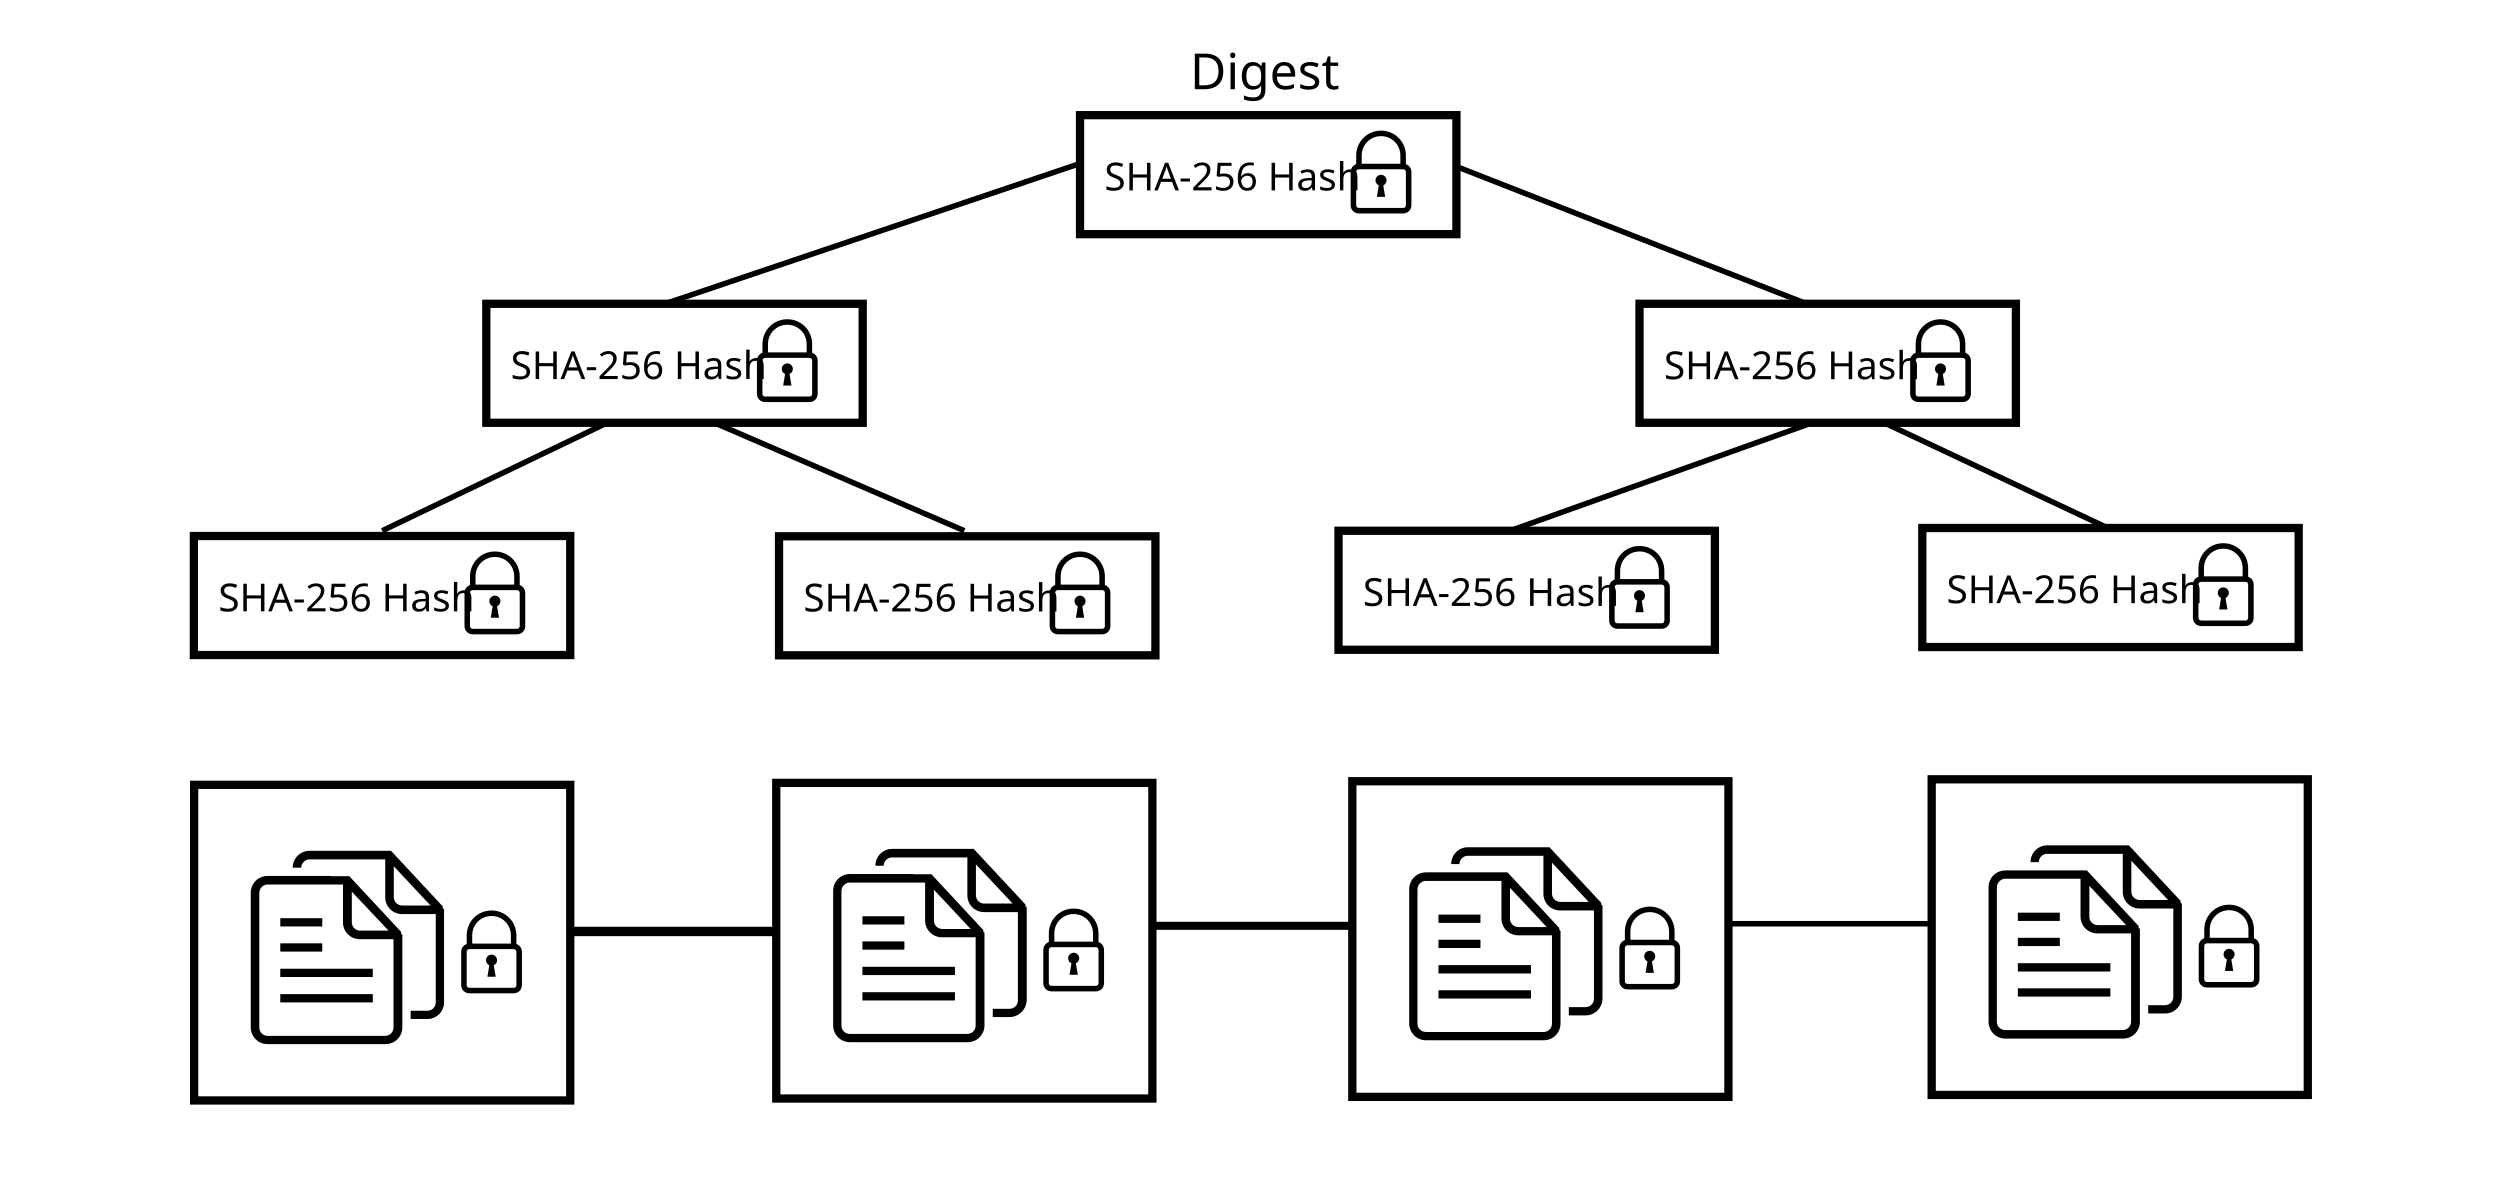
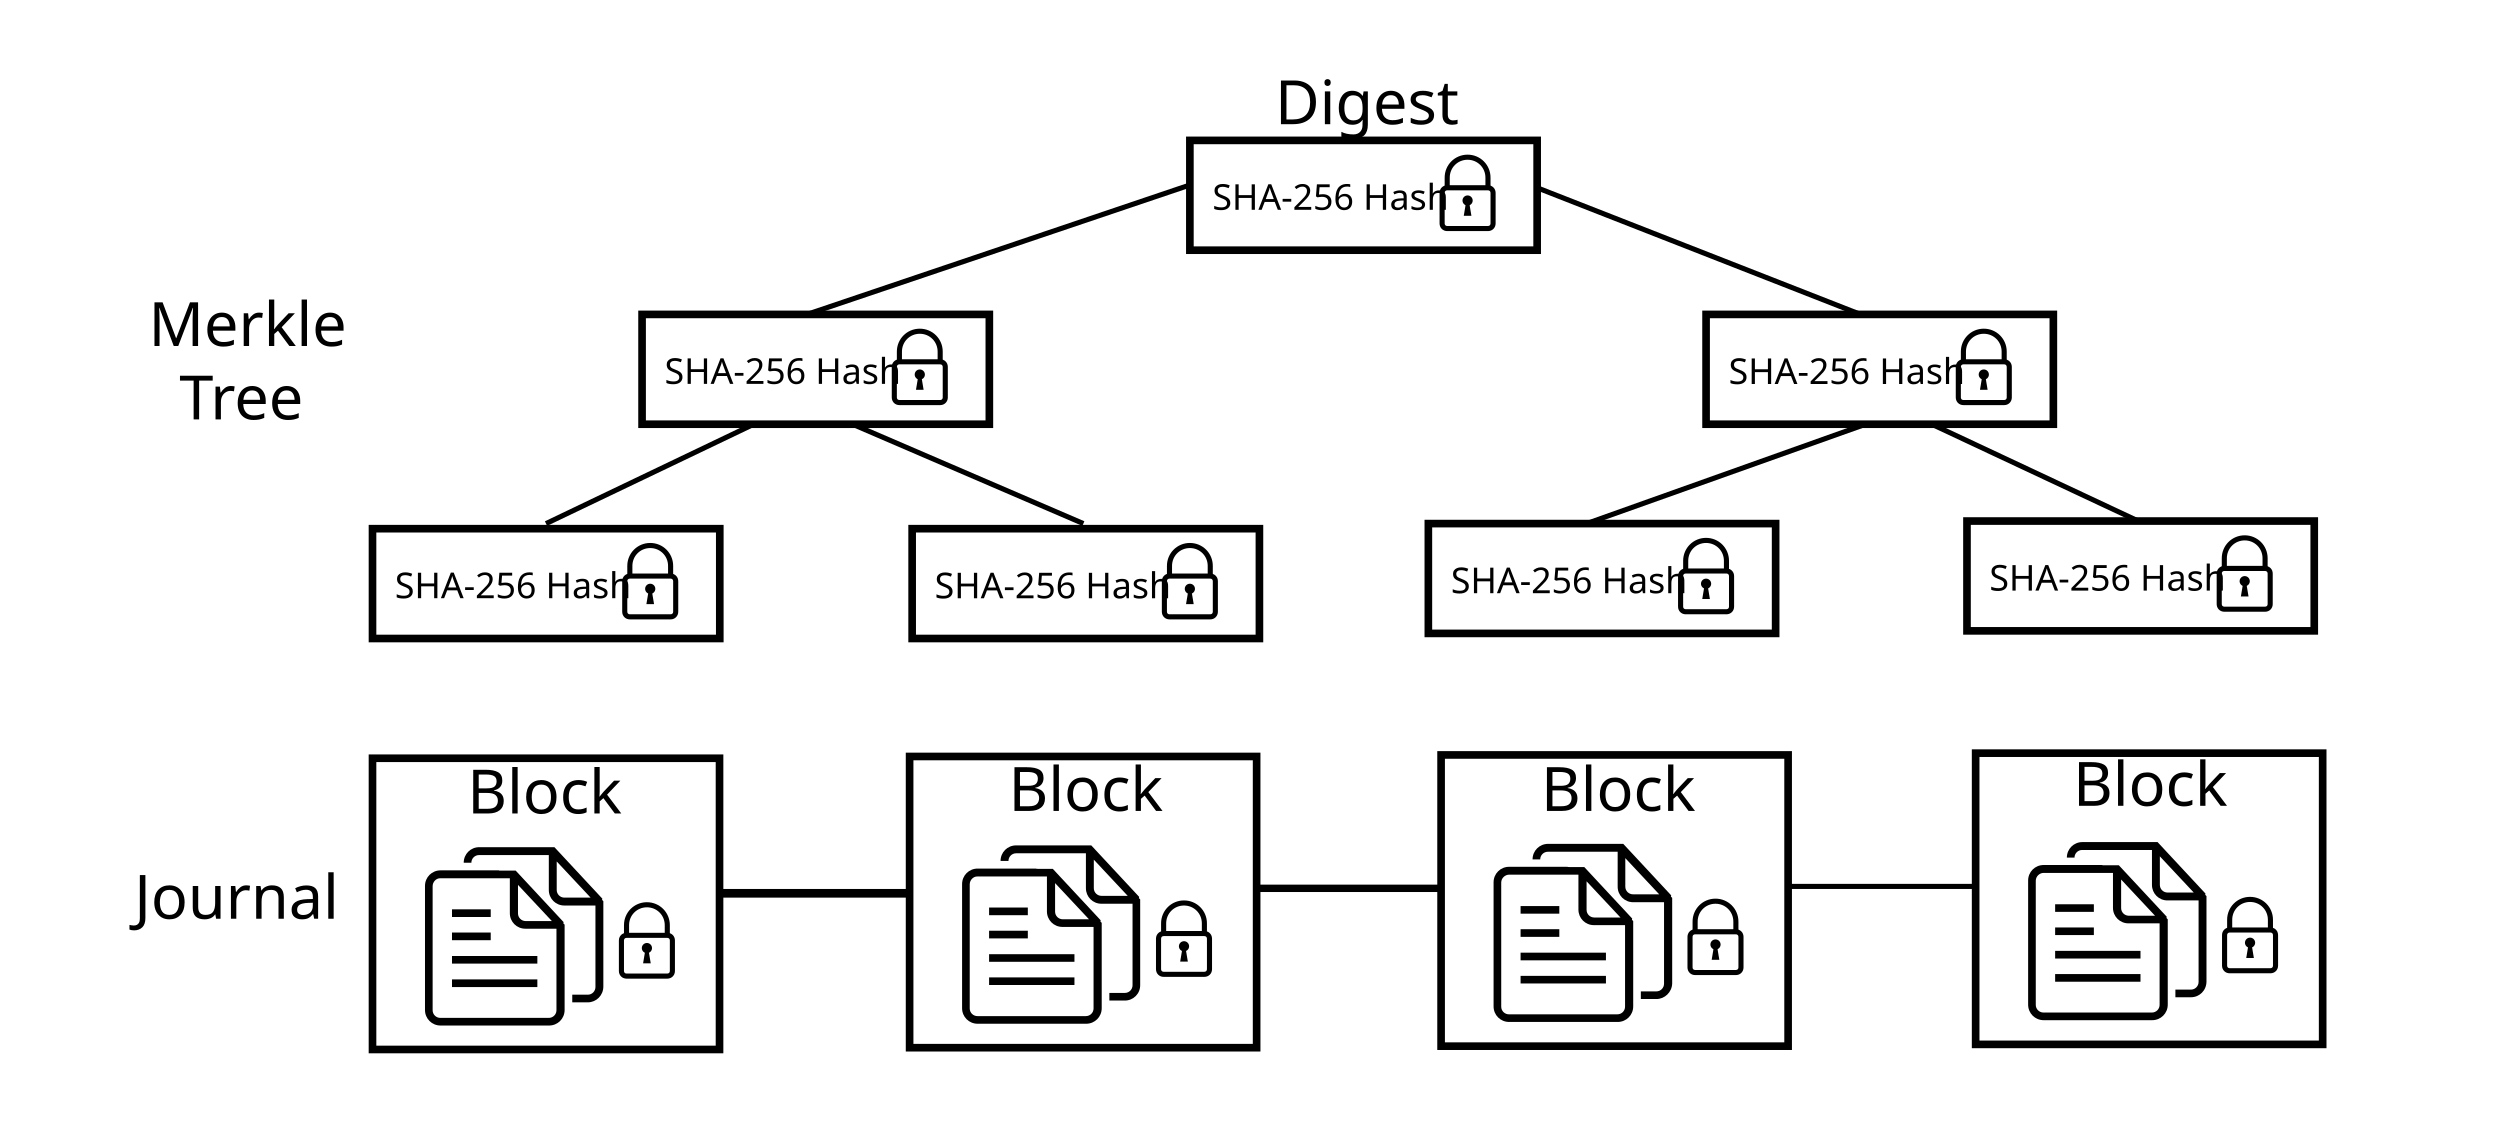
- <svg xmlns="http://www.w3.org/2000/svg" version="1.1" id="Layer_1" x="0px" y="0px" viewBox="0 0 905.3 433.1" style="enable-background:new 0 0 905.3 433.1;" xml:space="preserve">
+ <svg xmlns="http://www.w3.org/2000/svg" version="1.1" id="Layer_1" x="0px" y="0px" viewBox="0 0 981.2 446.5" style="enable-background:new 0 0 981.2 446.5;" xml:space="preserve">
  <style type="text/css">
	.st0{fill:none;stroke:#000000;stroke-width:3;stroke-miterlimit:10;}
	.st1{fill:none;}
	.st2{font-family:'MyriadPro-Regular';}
	.st3{font-size:14px;}
- 	.st4{font-size:18px;}
+ 	.st4{font-size:24px;}
	.st5{stroke:#000000;stroke-width:2;stroke-miterlimit:10;}
	.st6{fill:none;stroke:#000000;stroke-width:2;stroke-miterlimit:10;}
</style>
  <g>
-     <path d="M154.8,369h-6.1v-3h6.1c1.7,0,3-1.4,3-3v-32h-12.2c-3.4,0-6.1-2.7-6.1-6.1v-10.7v-3h-27.4c-1.7,0-3,1.4-3,3h-3.1   c0-3.4,2.7-6.1,6.1-6.1c0,0,11.7,0,22.8,0c0.3,0,0.5,0,0.8,0c0.5,0,1.1,0,1.6,0h4.3l18.8,20.2l-0.1,0.5l0.5,0.5v4.6V363   C160.8,366.3,158.1,369,154.8,369z M142.6,313.7v11.2c0,1.7,1.4,3,3,3h10.3L142.6,313.7z M120.6,317.3c0.5,0,1,0,1.6,0h4.3   l18.8,20.2l-0.1,0.5l0.5,0.5v0.7v3.9v28.9c0,3.4-2.7,6.1-6.1,6.1H96.9c-3.4,0-6.1-2.7-6.1-6.1v-48.7c0-3.4,2.7-6.1,6.1-6.1   c0,0,11.7,0,22.8,0C120,317.3,120.3,317.3,120.6,317.3z M127.4,322.9V334c0,1.7,1.4,3,3,3h10.3L127.4,322.9z M93.9,323.4v48.7   c0,1.7,1.4,3,3,3h42.6c1.7,0,3-1.4,3-3v-32h-12.2c-3.4,0-6.1-2.7-6.1-6.1v-13.7H96.9C95.3,320.3,93.9,321.7,93.9,323.4z    M101.5,341.6h15.2v3h-15.2V341.6z M101.5,332.5h15.2v3h-15.2V332.5z M135,353.8h-33.5v-3H135V353.8L135,353.8z M135,363h-33.5v-3   H135V363L135,363z" />
+     <path d="M230.7,393.4h-6.1v-3h6.1c1.7,0,3-1.4,3-3v-32h-12.2c-3.4,0-6.1-2.7-6.1-6.1v-10.7v-3h-27.4c-1.7,0-3,1.4-3,3H182   c0-3.4,2.7-6.1,6.1-6.1c0,0,11.7,0,22.8,0c0.3,0,0.5,0,0.8,0c0.5,0,1.1,0,1.6,0h4.3l18.8,20.2l-0.1,0.5l0.5,0.5v4.6v28.9   C236.8,390.7,234,393.4,230.7,393.4z M218.5,338.1v11.2c0,1.7,1.4,3,3,3h10.3L218.5,338.1z M196.5,341.7c0.5,0,1.1,0,1.6,0h4.3   l18.8,20.2l-0.1,0.5l0.5,0.5v0.7v3.9v28.9c0,3.4-2.7,6.1-6.1,6.1h-42.6c-3.4,0-6.1-2.7-6.1-6.1v-48.7c0-3.4,2.7-6.1,6.1-6.1   c0,0,11.7,0,22.8,0C195.9,341.7,196.2,341.7,196.5,341.7z M203.3,347.3v11.2c0,1.7,1.4,3,3,3h10.3L203.3,347.3z M169.8,347.8v48.7   c0,1.7,1.4,3,3,3h42.6c1.7,0,3-1.4,3-3v-32h-12.2c-3.4,0-6.1-2.7-6.1-6.1v-13.7h-27.4C171.2,344.7,169.8,346.1,169.8,347.8z    M177.4,366h15.2v3h-15.2V366z M177.4,356.9h15.2v3h-15.2V356.9z M210.9,378.2h-33.5v-3h33.5V378.2L210.9,378.2z M210.9,387.4   h-33.5v-3h33.5V387.4L210.9,387.4z" />
  </g>
  <g>
-     <path d="M187,342.7h-2v-4c0-3.9-3.1-7-7-7c-3.9,0-7,3.1-7,7v4h-2v-4c0-5,4-9,9-9s9,4,9,9V342.7z" />
-     <path d="M186,359.7h-16c-1.7,0-3-1.3-3-3v-12c0-1.7,1.3-3,3-3h16c1.7,0,3,1.3,3,3v12C189,358.4,187.7,359.7,186,359.7z M170,343.7   c-0.6,0-1,0.4-1,1v12c0,0.6,0.4,1,1,1h16c0.6,0,1-0.4,1-1v-12c0-0.6-0.4-1-1-1H170z" />
-     <circle cx="178" cy="347.7" r="2" />
-     <path d="M178.5,347.7h-1l-1,6h3L178.5,347.7z" />
+     <path d="M262.9,367.1h-2v-4c0-3.9-3.1-7-7-7c-3.9,0-7,3.1-7,7v4h-2v-4c0-5,4-9,9-9c5,0,9,4,9,9V367.1z" />
+     <path d="M261.9,384.1h-16c-1.7,0-3-1.3-3-3v-12c0-1.7,1.3-3,3-3h16c1.7,0,3,1.3,3,3v12C264.9,382.8,263.6,384.1,261.9,384.1z    M245.9,368.1c-0.6,0-1,0.4-1,1v12c0,0.6,0.4,1,1,1h16c0.6,0,1-0.4,1-1v-12c0-0.6-0.4-1-1-1H245.9z" />
+     <circle cx="253.9" cy="372.1" r="2" />
+     <path d="M254.4,372.1h-1l-1,6h3L254.4,372.1z" />
  </g>
-   <rect x="70.3" y="284.2" class="st0" width="136.2" height="114.3" />
+   <rect x="146.2" y="297.6" class="st0" width="136.2" height="114.3" />
  <g>
-     <path d="M365.6,368.3h-6.1v-3h6.1c1.7,0,3-1.4,3-3v-32h-12.2c-3.4,0-6.1-2.7-6.1-6.1v-10.7v-3H323c-1.7,0-3,1.4-3,3h-3   c0-3.4,2.7-6.1,6.1-6.1c0,0,11.7,0,22.8,0c0.3,0,0.5,0,0.8,0c0.5,0,1,0,1.6,0h4.3l18.8,20.2l-0.1,0.5l0.5,0.5v4.6v28.9   C371.7,365.6,368.9,368.3,365.6,368.3z M353.4,313v11.2c0,1.7,1.4,3,3,3h10.3L353.4,313z M331.4,316.6c0.5,0,1,0,1.6,0h4.3   l18.8,20.2l-0.1,0.5l0.5,0.5v0.7v3.9v28.9c0,3.4-2.7,6.1-6.1,6.1h-42.6c-3.4,0-6.1-2.7-6.1-6.1v-48.7c0-3.4,2.7-6.1,6.1-6.1   c0,0,11.7,0,22.8,0C330.9,316.6,331.1,316.6,331.4,316.6z M338.2,322.2v11.2c0,1.7,1.4,3,3,3h10.3L338.2,322.2z M304.7,322.7v48.7   c0,1.7,1.4,3,3,3h42.6c1.7,0,3-1.4,3-3v-32h-12.2c-3.4,0-6.1-2.7-6.1-6.1v-13.7h-27.4C306.1,319.6,304.7,321,304.7,322.7z    M312.3,340.9h15.2v3h-15.2V340.9z M312.3,331.8h15.2v3h-15.2V331.8z M345.8,353.1h-33.5v-3h33.5V353.1L345.8,353.1z M345.8,362.3   h-33.5v-3h33.5V362.3L345.8,362.3z" />
+     <path d="M441.5,392.7h-6.1v-3h6.1c1.7,0,3-1.4,3-3v-32h-12.2c-3.4,0-6.1-2.7-6.1-6.1v-10.7v-3h-27.4c-1.7,0-3,1.4-3,3h-3.1   c0-3.4,2.7-6.1,6.1-6.1c0,0,11.7,0,22.8,0c0.3,0,0.5,0,0.8,0c0.5,0,1,0,1.6,0h4.3l18.8,20.2l-0.1,0.5l0.5,0.5v4.6v28.9   C447.6,390,444.8,392.7,441.5,392.7z M429.3,337.4v11.2c0,1.7,1.4,3,3,3h10.3L429.3,337.4z M407.3,341c0.5,0,1,0,1.6,0h4.3   l18.8,20.2l-0.1,0.5l0.5,0.5v0.7v3.9v28.9c0,3.4-2.7,6.1-6.1,6.1h-42.6c-3.4,0-6.1-2.7-6.1-6.1v-48.7c0-3.4,2.7-6.1,6.1-6.1   c0,0,11.7,0,22.8,0C406.8,341,407,341,407.3,341z M414.1,346.6v11.2c0,1.7,1.4,3,3,3h10.3L414.1,346.6z M380.6,347.1v48.7   c0,1.7,1.4,3,3,3h42.6c1.7,0,3-1.4,3-3v-32h-12.2c-3.4,0-6.1-2.7-6.1-6.1V344h-27.4C382,344,380.6,345.4,380.6,347.1z M388.2,365.3   h15.2v3h-15.2V365.3z M388.2,356.2h15.2v3h-15.2V356.2z M421.7,377.5h-33.5v-3h33.5V377.5L421.7,377.5z M421.7,386.6h-33.5v-3h33.5   V386.6L421.7,386.6z" />
  </g>
  <g>
-     <path d="M397.8,342h-2v-4c0-3.9-3.1-7-7-7s-7,3.1-7,7v4h-2v-4c0-5,4-9,9-9s9,4,9,9V342z" />
-     <path d="M396.8,359h-16c-1.7,0-3-1.3-3-3v-12c0-1.7,1.3-3,3-3h16c1.7,0,3,1.3,3,3v12C399.8,357.7,398.5,359,396.8,359z M380.8,343   c-0.6,0-1,0.4-1,1v12c0,0.6,0.4,1,1,1h16c0.6,0,1-0.4,1-1v-12c0-0.6-0.4-1-1-1H380.8z" />
-     <circle cx="388.8" cy="347" r="2" />
-     <path d="M389.3,347h-1l-1,6h3L389.3,347z" />
+     <path d="M473.7,366.4h-2v-4c0-3.9-3.1-7-7-7c-3.9,0-7,3.1-7,7v4h-2v-4c0-5,4-9,9-9s9,4,9,9V366.4z" />
+     <path d="M472.7,383.4h-16c-1.7,0-3-1.3-3-3v-12c0-1.7,1.3-3,3-3h16c1.7,0,3,1.3,3,3v12C475.7,382.1,474.4,383.4,472.7,383.4z    M456.7,367.4c-0.6,0-1,0.4-1,1v12c0,0.6,0.4,1,1,1h16c0.6,0,1-0.4,1-1v-12c0-0.6-0.4-1-1-1H456.7z" />
+     <circle cx="464.7" cy="371.4" r="2" />
+     <path d="M465.2,371.4h-1l-1,6h3L465.2,371.4z" />
  </g>
-   <rect x="281.1" y="283.5" class="st0" width="136.2" height="114.3" />
+   <rect x="357" y="296.9" class="st0" width="136.2" height="114.3" />
  <g>
-     <path d="M574.2,367.7h-6.1v-3h6.1c1.7,0,3-1.4,3-3v-32H565c-3.4,0-6.1-2.7-6.1-6.1v-10.7v-3h-27.4c-1.7,0-3,1.4-3,3h-3   c0-3.4,2.7-6.1,6.1-6.1c0,0,11.7,0,22.8,0c0.3,0,0.5,0,0.8,0c0.5,0,1,0,1.6,0h4.3l18.8,20.2l-0.1,0.5l0.5,0.5v4.6v28.9   C580.3,365,577.5,367.7,574.2,367.7z M562,312.4v11.2c0,1.7,1.4,3,3,3h10.3L562,312.4z M540,315.9c0.5,0,1,0,1.6,0h4.3l18.8,20.2   l-0.1,0.5l0.5,0.5v0.7v3.9v28.9c0,3.4-2.7,6.1-6.1,6.1h-42.6c-3.4,0-6.1-2.7-6.1-6.1V322c0-3.4,2.7-6.1,6.1-6.1c0,0,11.7,0,22.8,0   C539.4,315.9,539.7,315.9,540,315.9z M546.8,321.5v11.2c0,1.7,1.4,3,3,3h10.3L546.8,321.5z M513.3,322v48.7c0,1.7,1.4,3,3,3H559   c1.7,0,3-1.4,3-3v-32h-12.2c-3.4,0-6.1-2.7-6.1-6.1V319h-27.4C514.7,319,513.3,320.4,513.3,322z M520.9,340.3h15.2v3h-15.2V340.3z    M520.9,331.2h15.2v3h-15.2V331.2z M554.4,352.5h-33.5v-3h33.5V352.5L554.4,352.5z M554.4,361.6h-33.5v-3h33.5V361.6L554.4,361.6z" />
+     <path d="M650.1,392.1H644v-3h6.1c1.7,0,3-1.4,3-3v-32H641c-3.4,0-6.1-2.7-6.1-6.1v-10.7v-3h-27.4c-1.7,0-3,1.4-3,3h-3   c0-3.4,2.7-6.1,6.1-6.1c0,0,11.7,0,22.8,0c0.3,0,0.5,0,0.8,0c0.5,0,1.1,0,1.6,0h4.3l18.8,20.2l-0.1,0.5l0.5,0.5v4.6V386   C656.2,389.4,653.4,392.1,650.1,392.1z M637.9,336.8v11.2c0,1.7,1.4,3,3,3h10.3L637.9,336.8z M615.9,340.3c0.5,0,1.1,0,1.6,0h4.3   l18.8,20.2l-0.1,0.5l0.5,0.5v0.7v3.9v28.9c0,3.4-2.7,6.1-6.1,6.1h-42.6c-3.4,0-6.1-2.7-6.1-6.1v-48.7c0-3.4,2.7-6.1,6.1-6.1   c0,0,11.7,0,22.8,0C615.4,340.3,615.6,340.3,615.9,340.3z M622.7,345.9v11.2c0,1.7,1.4,3,3,3H636L622.7,345.9z M589.2,346.4v48.7   c0,1.7,1.4,3,3,3h42.6c1.7,0,3-1.4,3-3v-32h-12.2c-3.4,0-6.1-2.7-6.1-6.1v-13.7h-27.4C590.6,343.4,589.2,344.7,589.2,346.4z    M596.8,364.7H612v3h-15.2V364.7z M596.8,355.6H612v3h-15.2V355.6z M630.3,376.9h-33.5v-3h33.5V376.9L630.3,376.9z M630.3,386   h-33.5v-3h33.5V386L630.3,386z" />
  </g>
  <g>
-     <path d="M606.4,341.3h-2v-4c0-3.9-3.1-7-7-7c-3.9,0-7,3.1-7,7v4h-2v-4c0-5,4-9,9-9s9,4,9,9V341.3z" />
-     <path d="M605.4,358.3h-16c-1.7,0-3-1.3-3-3v-12c0-1.7,1.3-3,3-3h16c1.7,0,3,1.3,3,3v12C608.4,357,607.1,358.3,605.4,358.3z    M589.4,342.3c-0.6,0-1,0.4-1,1v12c0,0.6,0.4,1,1,1h16c0.6,0,1-0.4,1-1v-12c0-0.6-0.4-1-1-1H589.4z" />
-     <circle cx="597.4" cy="346.3" r="2" />
-     <path d="M597.9,346.3h-1l-1,6h3L597.9,346.3z" />
+     <path d="M682.3,365.7h-2v-4c0-3.9-3.1-7-7-7c-3.9,0-7,3.1-7,7v4h-2v-4c0-5,4-9,9-9s9,4,9,9V365.7z" />
+     <path d="M681.3,382.7h-16c-1.7,0-3-1.3-3-3v-12c0-1.7,1.3-3,3-3h16c1.7,0,3,1.3,3,3v12C684.3,381.4,683,382.7,681.3,382.7z    M665.3,366.7c-0.6,0-1,0.4-1,1v12c0,0.6,0.4,1,1,1h16c0.6,0,1-0.4,1-1v-12c0-0.6-0.4-1-1-1H665.3z" />
+     <circle cx="673.3" cy="370.7" r="2" />
+     <path d="M673.8,370.7h-1l-1,6h3L673.8,370.7z" />
  </g>
-   <rect x="489.7" y="282.9" class="st0" width="136.2" height="114.3" />
+   <rect x="565.6" y="296.3" class="st0" width="136.2" height="114.3" />
  <g>
-     <path d="M784,367h-6.1v-3h6.1c1.7,0,3-1.4,3-3v-32h-12.2c-3.4,0-6.1-2.7-6.1-6.1v-10.7v-3h-27.4c-1.7,0-3,1.4-3,3h-3   c0-3.4,2.7-6.1,6.1-6.1c0,0,11.7,0,22.8,0c0.3,0,0.5,0,0.8,0c0.5,0,1,0,1.6,0h4.3l18.8,20.2l-0.1,0.5l0.5,0.5v4.6v28.9   C790.1,364.3,787.4,367,784,367z M771.8,311.7v11.2c0,1.7,1.4,3,3,3h10.3L771.8,311.7z M749.8,315.2c0.5,0,1,0,1.6,0h4.3l18.8,20.2   l-0.1,0.5l0.5,0.5v0.7v3.9V370c0,3.4-2.7,6.1-6.1,6.1h-42.6c-3.4,0-6.1-2.7-6.1-6.1v-48.7c0-3.4,2.7-6.1,6.1-6.1c0,0,11.7,0,22.8,0   C749.3,315.2,749.5,315.2,749.8,315.2z M756.6,320.8V332c0,1.7,1.4,3,3,3h10.3L756.6,320.8z M723.1,321.3V370c0,1.7,1.4,3,3,3h42.6   c1.7,0,3-1.4,3-3v-32h-12.2c-3.4,0-6.1-2.7-6.1-6.1v-13.7h-27.4C724.5,318.3,723.1,319.7,723.1,321.3z M730.7,339.6h15.2v3h-15.2   V339.6z M730.7,330.5h15.2v3h-15.2V330.5z M764.2,351.8h-33.5v-3h33.5V351.8L764.2,351.8z M764.2,360.9h-33.5v-3h33.5V360.9   L764.2,360.9z" />
+     <path d="M859.9,391.4h-6.1v-3h6.1c1.7,0,3-1.4,3-3v-32h-12.2c-3.4,0-6.1-2.7-6.1-6.1v-10.7v-3h-27.4c-1.7,0-3,1.4-3,3h-3   c0-3.4,2.7-6.1,6.1-6.1c0,0,11.7,0,22.8,0c0.3,0,0.5,0,0.8,0c0.5,0,1.1,0,1.6,0h4.3l18.8,20.2l-0.1,0.5l0.5,0.5v4.6v28.9   C866,388.7,863.3,391.4,859.9,391.4z M847.7,336.1v11.2c0,1.7,1.4,3,3,3H861L847.7,336.1z M825.7,339.6c0.5,0,1.1,0,1.6,0h4.3   l18.8,20.2l-0.1,0.5l0.5,0.5v0.7v3.9v28.9c0,3.4-2.7,6.1-6.1,6.1h-42.6c-3.4,0-6.1-2.7-6.1-6.1v-48.7c0-3.4,2.7-6.1,6.1-6.1   c0,0,11.7,0,22.8,0C825.2,339.6,825.4,339.6,825.7,339.6z M832.5,345.2v11.2c0,1.7,1.4,3,3,3h10.3L832.5,345.2z M799,345.7v48.7   c0,1.7,1.4,3,3,3h42.6c1.7,0,3-1.4,3-3v-32h-12.2c-3.4,0-6.1-2.7-6.1-6.1v-13.7h-27.4C800.4,342.7,799,344,799,345.7z M806.6,364   h15.2v3h-15.2V364z M806.6,354.9h15.2v3h-15.2V354.9z M840.1,376.2h-33.5v-3h33.5V376.2L840.1,376.2z M840.1,385.3h-33.5v-3h33.5   V385.3L840.1,385.3z" />
  </g>
  <g>
-     <path d="M816.2,340.6h-2v-4c0-3.9-3.1-7-7-7c-3.9,0-7,3.1-7,7v4h-2v-4c0-5,4-9,9-9s9,4,9,9V340.6z" />
-     <path d="M815.2,357.6h-16c-1.7,0-3-1.3-3-3v-12c0-1.7,1.3-3,3-3h16c1.7,0,3,1.3,3,3v12C818.2,356.3,816.9,357.6,815.2,357.6z    M799.2,341.6c-0.6,0-1,0.4-1,1v12c0,0.6,0.4,1,1,1h16c0.6,0,1-0.4,1-1v-12c0-0.6-0.4-1-1-1H799.2z" />
-     <circle cx="807.2" cy="345.6" r="2" />
-     <path d="M807.7,345.6h-1l-1,6h3L807.7,345.6z" />
+     <path d="M892.1,365h-2v-4c0-3.9-3.1-7-7-7c-3.9,0-7,3.1-7,7v4h-2v-4c0-5,4-9,9-9s9,4,9,9V365z" />
+     <path d="M891.1,382h-16c-1.7,0-3-1.3-3-3v-12c0-1.7,1.3-3,3-3h16c1.7,0,3,1.3,3,3v12C894.1,380.7,892.8,382,891.1,382z M875.1,366   c-0.6,0-1,0.4-1,1v12c0,0.6,0.4,1,1,1h16c0.6,0,1-0.4,1-1v-12c0-0.6-0.4-1-1-1H875.1z" />
+     <circle cx="883.1" cy="370" r="2" />
+     <path d="M883.6,370h-1l-1,6h3L883.6,370z" />
  </g>
-   <rect x="699.5" y="282.2" class="st0" width="136.2" height="114.3" />
-   <rect x="70.2" y="194.1" class="st0" width="136.3" height="43.1" />
+   <rect x="775.4" y="295.6" class="st0" width="136.2" height="114.3" />
+   <rect x="146.2" y="207.5" class="st0" width="136.3" height="43.1" />
  <g>
-     <path d="M188.2,212.7h-2v-4c0-3.9-3.1-7-7-7c-3.9,0-7,3.1-7,7v4h-2v-4c0-5,4-9,9-9s9,4,9,9V212.7z" />
-     <path d="M187.2,229.7h-16c-1.7,0-3-1.3-3-3v-12c0-1.7,1.3-3,3-3h16c1.7,0,3,1.3,3,3v12C190.2,228.4,188.9,229.7,187.2,229.7z    M171.2,213.7c-0.6,0-1,0.4-1,1v12c0,0.6,0.4,1,1,1h16c0.6,0,1-0.4,1-1v-12c0-0.6-0.4-1-1-1H171.2z" />
-     <circle cx="179.2" cy="217.7" r="2" />
-     <path d="M179.7,217.7h-1l-1,6h3L179.7,217.7z" />
+     <path d="M264.2,226.1h-2v-4c0-3.9-3.1-7-7-7s-7,3.1-7,7v4h-2v-4c0-5,4-9,9-9s9,4,9,9V226.1z" />
+     <path d="M263.2,243.1h-16c-1.7,0-3-1.3-3-3v-12c0-1.7,1.3-3,3-3h16c1.7,0,3,1.3,3,3v12C266.2,241.8,264.9,243.1,263.2,243.1z    M247.2,227.1c-0.6,0-1,0.4-1,1v12c0,0.6,0.4,1,1,1h16c0.6,0,1-0.4,1-1v-12c0-0.6-0.4-1-1-1H247.2z" />
+     <circle cx="255.2" cy="231.1" r="2" />
+     <path d="M255.7,231.1h-1l-1,6h3L255.7,231.1z" />
  </g>
-   <rect x="73.9" y="211.4" class="st1" width="93" height="16.5" />
-   <text transform="matrix(1 0 0 1 79.0701 221.3805)" class="st2 st3">SHA-256 Hash</text>
-   <rect x="282.1" y="194.2" class="st0" width="136.3" height="43.1" />
+   <rect x="149.8" y="224.8" class="st1" width="93" height="16.5" />
+   <text transform="matrix(1 0 0 1 154.977 234.7758)" class="st2 st3">SHA-256 Hash</text>
+   <rect x="358" y="207.5" class="st0" width="136.3" height="43.1" />
  <g>
-     <path d="M400.1,212.7h-2v-4c0-3.9-3.1-7-7-7s-7,3.1-7,7v4h-2v-4c0-5,4-9,9-9s9,4,9,9V212.7z" />
-     <path d="M399.1,229.7h-16c-1.7,0-3-1.3-3-3v-12c0-1.7,1.3-3,3-3h16c1.7,0,3,1.3,3,3v12C402.1,228.4,400.8,229.7,399.1,229.7z    M383.1,213.7c-0.6,0-1,0.4-1,1v12c0,0.6,0.4,1,1,1h16c0.6,0,1-0.4,1-1v-12c0-0.6-0.4-1-1-1H383.1z" />
-     <circle cx="391.1" cy="217.7" r="2" />
-     <path d="M391.6,217.7h-1l-1,6h3L391.6,217.7z" />
+     <path d="M476,226.1h-2v-4c0-3.9-3.1-7-7-7s-7,3.1-7,7v4h-2v-4c0-5,4-9,9-9s9,4,9,9V226.1z" />
+     <path d="M475,243.1h-16c-1.7,0-3-1.3-3-3v-12c0-1.7,1.3-3,3-3h16c1.7,0,3,1.3,3,3v12C478,241.8,476.7,243.1,475,243.1z M459,227.1   c-0.6,0-1,0.4-1,1v12c0,0.6,0.4,1,1,1h16c0.6,0,1-0.4,1-1v-12c0-0.6-0.4-1-1-1H459z" />
+     <circle cx="467" cy="231.1" r="2" />
+     <path d="M467.5,231.1h-1l-1,6h3L467.5,231.1z" />
  </g>
-   <rect x="285.7" y="211.5" class="st1" width="93" height="16.5" />
-   <text transform="matrix(1 0 0 1 290.9235 221.415)" class="st2 st3">SHA-256 Hash</text>
-   <rect x="484.7" y="192.2" class="st0" width="136.3" height="43.1" />
+   <rect x="361.6" y="224.9" class="st1" width="93" height="16.5" />
+   <text transform="matrix(1 0 0 1 366.8303 234.8103)" class="st2 st3">SHA-256 Hash</text>
+   <rect x="560.6" y="205.5" class="st0" width="136.3" height="43.1" />
  <g>
-     <path d="M602.7,210.7h-2v-4c0-3.9-3.1-7-7-7c-3.9,0-7,3.1-7,7v4h-2v-4c0-5,4-9,9-9s9,4,9,9V210.7z" />
-     <path d="M601.7,227.7h-16c-1.7,0-3-1.3-3-3v-12c0-1.7,1.3-3,3-3h16c1.7,0,3,1.3,3,3v12C604.7,226.4,603.4,227.7,601.7,227.7z    M585.7,211.7c-0.6,0-1,0.4-1,1v12c0,0.6,0.4,1,1,1h16c0.6,0,1-0.4,1-1v-12c0-0.6-0.4-1-1-1H585.7z" />
-     <circle cx="593.7" cy="215.7" r="2" />
-     <path d="M594.2,215.7h-1l-1,6h3L594.2,215.7z" />
+     <path d="M678.6,224.1h-2v-4c0-3.9-3.1-7-7-7c-3.9,0-7,3.1-7,7v4h-2v-4c0-5,4-9,9-9s9,4,9,9V224.1z" />
+     <path d="M677.6,241.1h-16c-1.7,0-3-1.3-3-3v-12c0-1.7,1.3-3,3-3h16c1.7,0,3,1.3,3,3v12C680.6,239.8,679.3,241.1,677.6,241.1z    M661.6,225.1c-0.6,0-1,0.4-1,1v12c0,0.6,0.4,1,1,1h16c0.6,0,1-0.4,1-1v-12c0-0.6-0.4-1-1-1H661.6z" />
+     <circle cx="669.6" cy="229.1" r="2" />
+     <path d="M670.1,229.1h-1l-1,6h3L670.1,229.1z" />
  </g>
-   <rect x="488.3" y="209.5" class="st1" width="93" height="16.5" />
-   <text transform="matrix(1 0 0 1 493.5421 219.415)" class="st2 st3">SHA-256 Hash</text>
-   <rect x="696.1" y="191.2" class="st0" width="136.3" height="43.1" />
+   <rect x="564.2" y="222.9" class="st1" width="93" height="16.5" />
+   <text transform="matrix(1 0 0 1 569.449 232.8103)" class="st2 st3">SHA-256 Hash</text>
+   <rect x="772" y="204.5" class="st0" width="136.3" height="43.1" />
  <g>
-     <path d="M814.1,209.7h-2v-4c0-3.9-3.1-7-7-7c-3.9,0-7,3.1-7,7v4h-2v-4c0-5,4-9,9-9s9,4,9,9V209.7z" />
-     <path d="M813.1,226.7h-16c-1.7,0-3-1.3-3-3v-12c0-1.7,1.3-3,3-3h16c1.7,0,3,1.3,3,3v12C816.1,225.4,814.8,226.7,813.1,226.7z    M797.1,210.7c-0.6,0-1,0.4-1,1v12c0,0.6,0.4,1,1,1h16c0.6,0,1-0.4,1-1v-12c0-0.6-0.4-1-1-1H797.1z" />
-     <circle cx="805.1" cy="214.7" r="2" />
-     <path d="M805.6,214.7h-1l-1,6h3L805.6,214.7z" />
+     <path d="M890,223.1h-2v-4c0-3.9-3.1-7-7-7c-3.9,0-7,3.1-7,7v4h-2v-4c0-5,4-9,9-9s9,4,9,9V223.1z" />
+     <path d="M889,240.1h-16c-1.7,0-3-1.3-3-3v-12c0-1.7,1.3-3,3-3h16c1.7,0,3,1.3,3,3v12C892,238.8,890.7,240.1,889,240.1z M873,224.1   c-0.6,0-1,0.4-1,1v12c0,0.6,0.4,1,1,1h16c0.6,0,1-0.4,1-1v-12c0-0.6-0.4-1-1-1H873z" />
+     <circle cx="881" cy="228.1" r="2" />
+     <path d="M881.5,228.1h-1l-1,6h3L881.5,228.1z" />
  </g>
-   <rect x="699.7" y="208.5" class="st1" width="93" height="16.5" />
-   <text transform="matrix(1 0 0 1 704.8865 218.415)" class="st2 st3">SHA-256 Hash</text>
-   <rect x="176.1" y="110" class="st0" width="136.3" height="43.1" />
+   <rect x="775.6" y="221.9" class="st1" width="93" height="16.5" />
+   <text transform="matrix(1 0 0 1 780.7934 231.8103)" class="st2 st3">SHA-256 Hash</text>
+   <rect x="252" y="123.4" class="st0" width="136.3" height="43.1" />
  <g>
-     <path d="M294.1,128.6h-2v-4c0-3.9-3.1-7-7-7s-7,3.1-7,7v4h-2v-4c0-5,4-9,9-9s9,4,9,9V128.6z" />
-     <path d="M293.1,145.6h-16c-1.7,0-3-1.3-3-3v-12c0-1.7,1.3-3,3-3h16c1.7,0,3,1.3,3,3v12C296.1,144.3,294.8,145.6,293.1,145.6z    M277.1,129.6c-0.6,0-1,0.4-1,1v12c0,0.6,0.4,1,1,1h16c0.6,0,1-0.4,1-1v-12c0-0.6-0.4-1-1-1H277.1z" />
-     <circle cx="285.1" cy="133.6" r="2" />
-     <path d="M285.6,133.6h-1l-1,6h3L285.6,133.6z" />
+     <path d="M370,142h-2v-4c0-3.9-3.1-7-7-7s-7,3.1-7,7v4h-2v-4c0-5,4-9,9-9s9,4,9,9V142z" />
+     <path d="M369,159h-16c-1.7,0-3-1.3-3-3v-12c0-1.7,1.3-3,3-3h16c1.7,0,3,1.3,3,3v12C372,157.7,370.7,159,369,159z M353,143   c-0.6,0-1,0.4-1,1v12c0,0.6,0.4,1,1,1h16c0.6,0,1-0.4,1-1v-12c0-0.6-0.4-1-1-1H353z" />
+     <circle cx="361" cy="147" r="2" />
+     <path d="M361.5,147h-1l-1,6h3L361.5,147z" />
  </g>
-   <rect x="179.7" y="127.3" class="st1" width="93" height="16.5" />
-   <text transform="matrix(1 0 0 1 184.9235 137.2702)" class="st2 st3">SHA-256 Hash</text>
-   <rect x="593.7" y="110" class="st0" width="136.3" height="43.1" />
+   <rect x="255.6" y="140.7" class="st1" width="93" height="16.5" />
+   <text transform="matrix(1 0 0 1 260.8303 150.6655)" class="st2 st3">SHA-256 Hash</text>
+   <rect x="669.6" y="123.4" class="st0" width="136.3" height="43.1" />
  <g>
-     <path d="M711.7,128.6h-2v-4c0-3.9-3.1-7-7-7c-3.9,0-7,3.1-7,7v4h-2v-4c0-5,4-9,9-9s9,4,9,9V128.6z" />
-     <path d="M710.7,145.6h-16c-1.7,0-3-1.3-3-3v-12c0-1.7,1.3-3,3-3h16c1.7,0,3,1.3,3,3v12C713.7,144.3,712.4,145.6,710.7,145.6z    M694.7,129.6c-0.6,0-1,0.4-1,1v12c0,0.6,0.4,1,1,1h16c0.6,0,1-0.4,1-1v-12c0-0.6-0.4-1-1-1H694.7z" />
-     <circle cx="702.7" cy="133.6" r="2" />
-     <path d="M703.2,133.6h-1l-1,6h3L703.2,133.6z" />
+     <path d="M787.6,142h-2v-4c0-3.9-3.1-7-7-7c-3.9,0-7,3.1-7,7v4h-2v-4c0-5,4-9,9-9s9,4,9,9V142z" />
+     <path d="M786.6,159h-16c-1.7,0-3-1.3-3-3v-12c0-1.7,1.3-3,3-3h16c1.7,0,3,1.3,3,3v12C789.6,157.7,788.3,159,786.6,159z M770.6,143   c-0.6,0-1,0.4-1,1v12c0,0.6,0.4,1,1,1h16c0.6,0,1-0.4,1-1v-12c0-0.6-0.4-1-1-1H770.6z" />
+     <circle cx="778.6" cy="147" r="2" />
+     <path d="M779.1,147h-1l-1,6h3L779.1,147z" />
  </g>
-   <rect x="597.3" y="127.4" class="st1" width="93" height="16.5" />
-   <text transform="matrix(1 0 0 1 602.5457 137.3048)" class="st2 st3">SHA-256 Hash</text>
-   <rect x="391.1" y="41.7" class="st0" width="136.3" height="43.1" />
+   <rect x="673.3" y="140.8" class="st1" width="93" height="16.5" />
+   <text transform="matrix(1 0 0 1 678.4525 150.7001)" class="st2 st3">SHA-256 Hash</text>
+   <rect x="467" y="55.1" class="st0" width="136.3" height="43.1" />
  <g>
-     <path d="M509.1,60.3h-2v-4c0-3.9-3.1-7-7-7s-7,3.1-7,7v4h-2v-4c0-5,4-9,9-9s9,4,9,9V60.3z" />
-     <path d="M508.1,77.3h-16c-1.7,0-3-1.3-3-3v-12c0-1.7,1.3-3,3-3h16c1.7,0,3,1.3,3,3v12C511.1,76,509.8,77.3,508.1,77.3z M492.1,61.3   c-0.6,0-1,0.4-1,1v12c0,0.6,0.4,1,1,1h16c0.6,0,1-0.4,1-1v-12c0-0.6-0.4-1-1-1H492.1z" />
-     <circle cx="500.1" cy="65.3" r="2" />
-     <path d="M500.6,65.3h-1l-1,6h3L500.6,65.3z" />
+     <path d="M585,73.7h-2v-4c0-3.9-3.1-7-7-7c-3.9,0-7,3.1-7,7v4h-2v-4c0-5,4-9,9-9s9,4,9,9V73.7z" />
+     <path d="M584,90.7h-16c-1.7,0-3-1.3-3-3v-12c0-1.7,1.3-3,3-3h16c1.7,0,3,1.3,3,3v12C587,89.4,585.7,90.7,584,90.7z M568,74.7   c-0.6,0-1,0.4-1,1v12c0,0.6,0.4,1,1,1h16c0.6,0,1-0.4,1-1v-12c0-0.6-0.4-1-1-1H568z" />
+     <circle cx="576" cy="78.7" r="2" />
+     <path d="M576.5,78.7h-1l-1,6h3L576.5,78.7z" />
  </g>
-   <rect x="394.7" y="59" class="st1" width="93" height="16.5" />
-   <text transform="matrix(1 0 0 1 399.927 68.9496)" class="st2 st3">SHA-256 Hash</text>
-   <rect x="408.6" y="19.5" class="st1" width="93" height="16.5" />
-   <text transform="matrix(1 0 0 1 430.9223 32.2894)" class="st2 st4">Digest</text>
-   <rect x="206.5" y="336.6" class="st5" width="74.6" height="1.4" />
-   <rect x="417.4" y="334.8" class="st5" width="70.4" height="0.9" />
-   <polygon class="st5" points="699.5,334.5 626,334.5 626,334.5 699.5,334.5 " />
-   <line class="st6" x1="138.4" y1="192.2" x2="219.9" y2="153.1" />
-   <line class="st6" x1="546.8" y1="192.2" x2="656.2" y2="153.1" />
-   <line class="st6" x1="763.3" y1="191.2" x2="682.3" y2="153.1" />
-   <line class="st6" x1="240.8" y1="110" x2="391.7" y2="59" />
-   <line class="st6" x1="654.2" y1="110" x2="527.4" y2="60.3" />
-   <line class="st6" x1="349.2" y1="192.2" x2="258.7" y2="153.1" />
+   <rect x="470.6" y="72.4" class="st1" width="93" height="16.5" />
+   <text transform="matrix(1 0 0 1 475.8339 82.3449)" class="st2 st3">SHA-256 Hash</text>
+   <rect x="476.5" y="31.7" class="st1" width="112.3" height="27.7" />
+   <text transform="matrix(1 0 0 1 500.4204 48.737)" class="st2 st4">Digest</text>
+   <rect x="282.5" y="349.9" class="st5" width="74.6" height="1.4" />
+   <rect x="493.3" y="348.2" class="st5" width="70.4" height="0.9" />
+   <polygon class="st5" points="775.4,347.9 701.9,347.9 701.9,347.9 775.4,347.9 " />
+   <line class="st6" x1="214.3" y1="205.5" x2="295.8" y2="166.5" />
+   <line class="st6" x1="622.7" y1="205.5" x2="732.2" y2="166.5" />
+   <line class="st6" x1="839.2" y1="204.5" x2="758.2" y2="166.5" />
+   <line class="st6" x1="316.7" y1="123.4" x2="467.6" y2="72.4" />
+   <line class="st6" x1="730.2" y1="123.4" x2="603.3" y2="73.7" />
+   <line class="st6" x1="425.2" y1="205.5" x2="334.6" y2="166.5" />
+   <rect x="13.7" y="343.5" class="st1" width="151.7" height="25.8" />
+   <text transform="matrix(1 0 0 1 52.6877 360.5889)" class="st2 st4">Journal</text>
+   <rect x="16.5" y="118.8" class="st1" width="151.7" height="61" />
+   <text transform="matrix(1 0 0 1 58.301 135.8045)">
+     <tspan x="0" y="0" class="st2 st4">Merkle</tspan>
+     <tspan x="12.1" y="28.8" class="st2 st4">Tree</tspan>
+   </text>
+   <rect x="154.2" y="302.2" class="st1" width="112.3" height="27.7" />
+   <text transform="matrix(1 0 0 1 183.4042 319.2635)" class="st2 st4">Block</text>
+   <rect x="366.6" y="301.2" class="st1" width="112.3" height="27.7" />
+   <text transform="matrix(1 0 0 1 395.8323 318.2635)" class="st2 st4">Block</text>
+   <rect x="575.6" y="301.2" class="st1" width="112.3" height="27.7" />
+   <text transform="matrix(1 0 0 1 604.8157 318.2635)" class="st2 st4">Block</text>
+   <rect x="784.4" y="299.2" class="st1" width="112.3" height="27.7" />
+   <text transform="matrix(1 0 0 1 813.6387 316.2635)" class="st2 st4">Block</text>
</svg>
